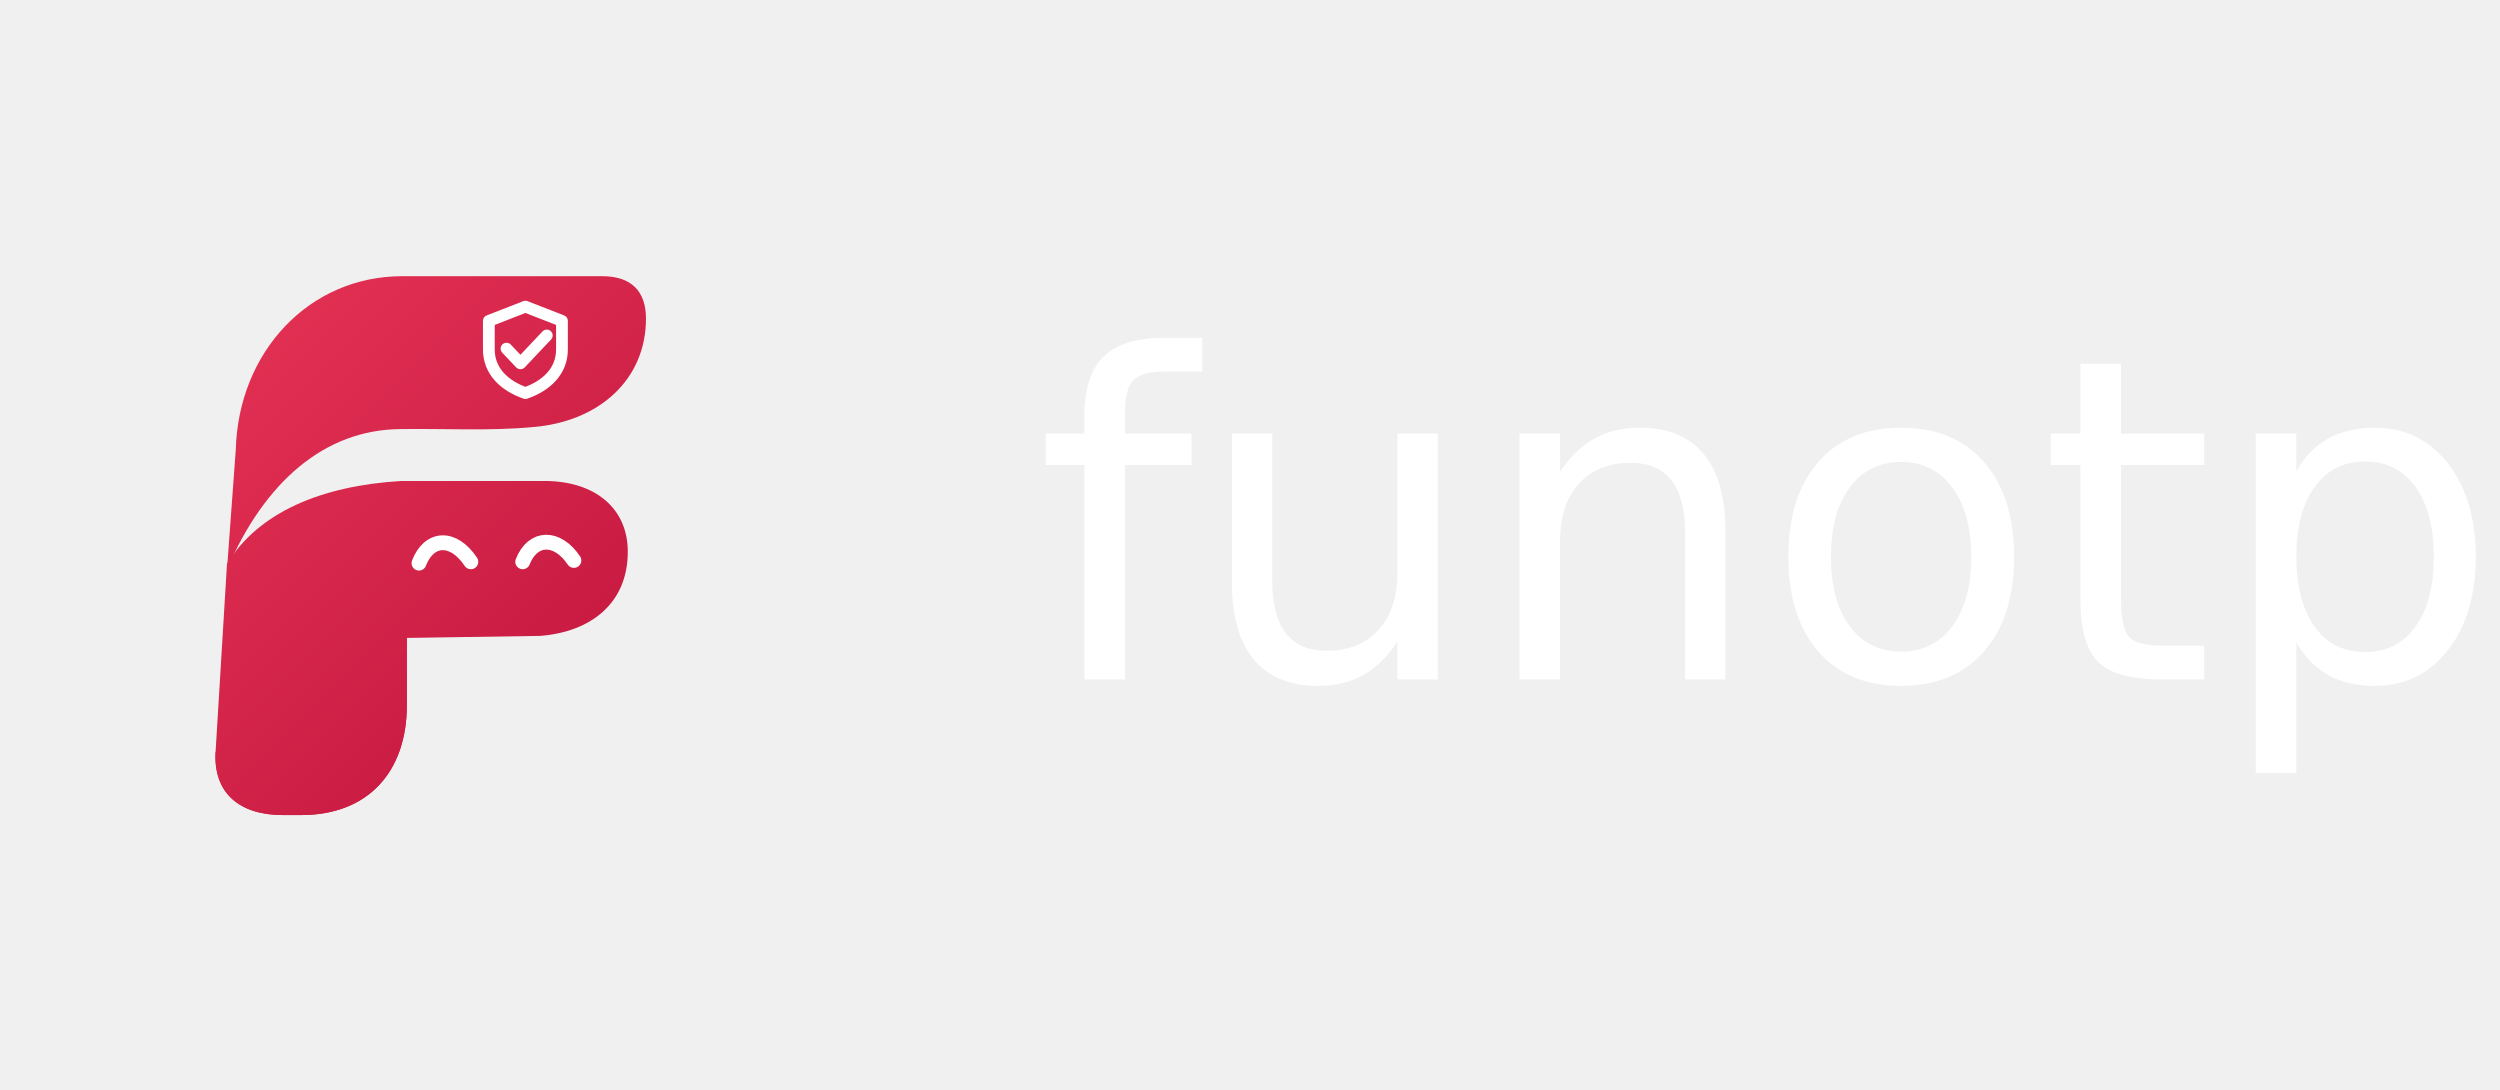
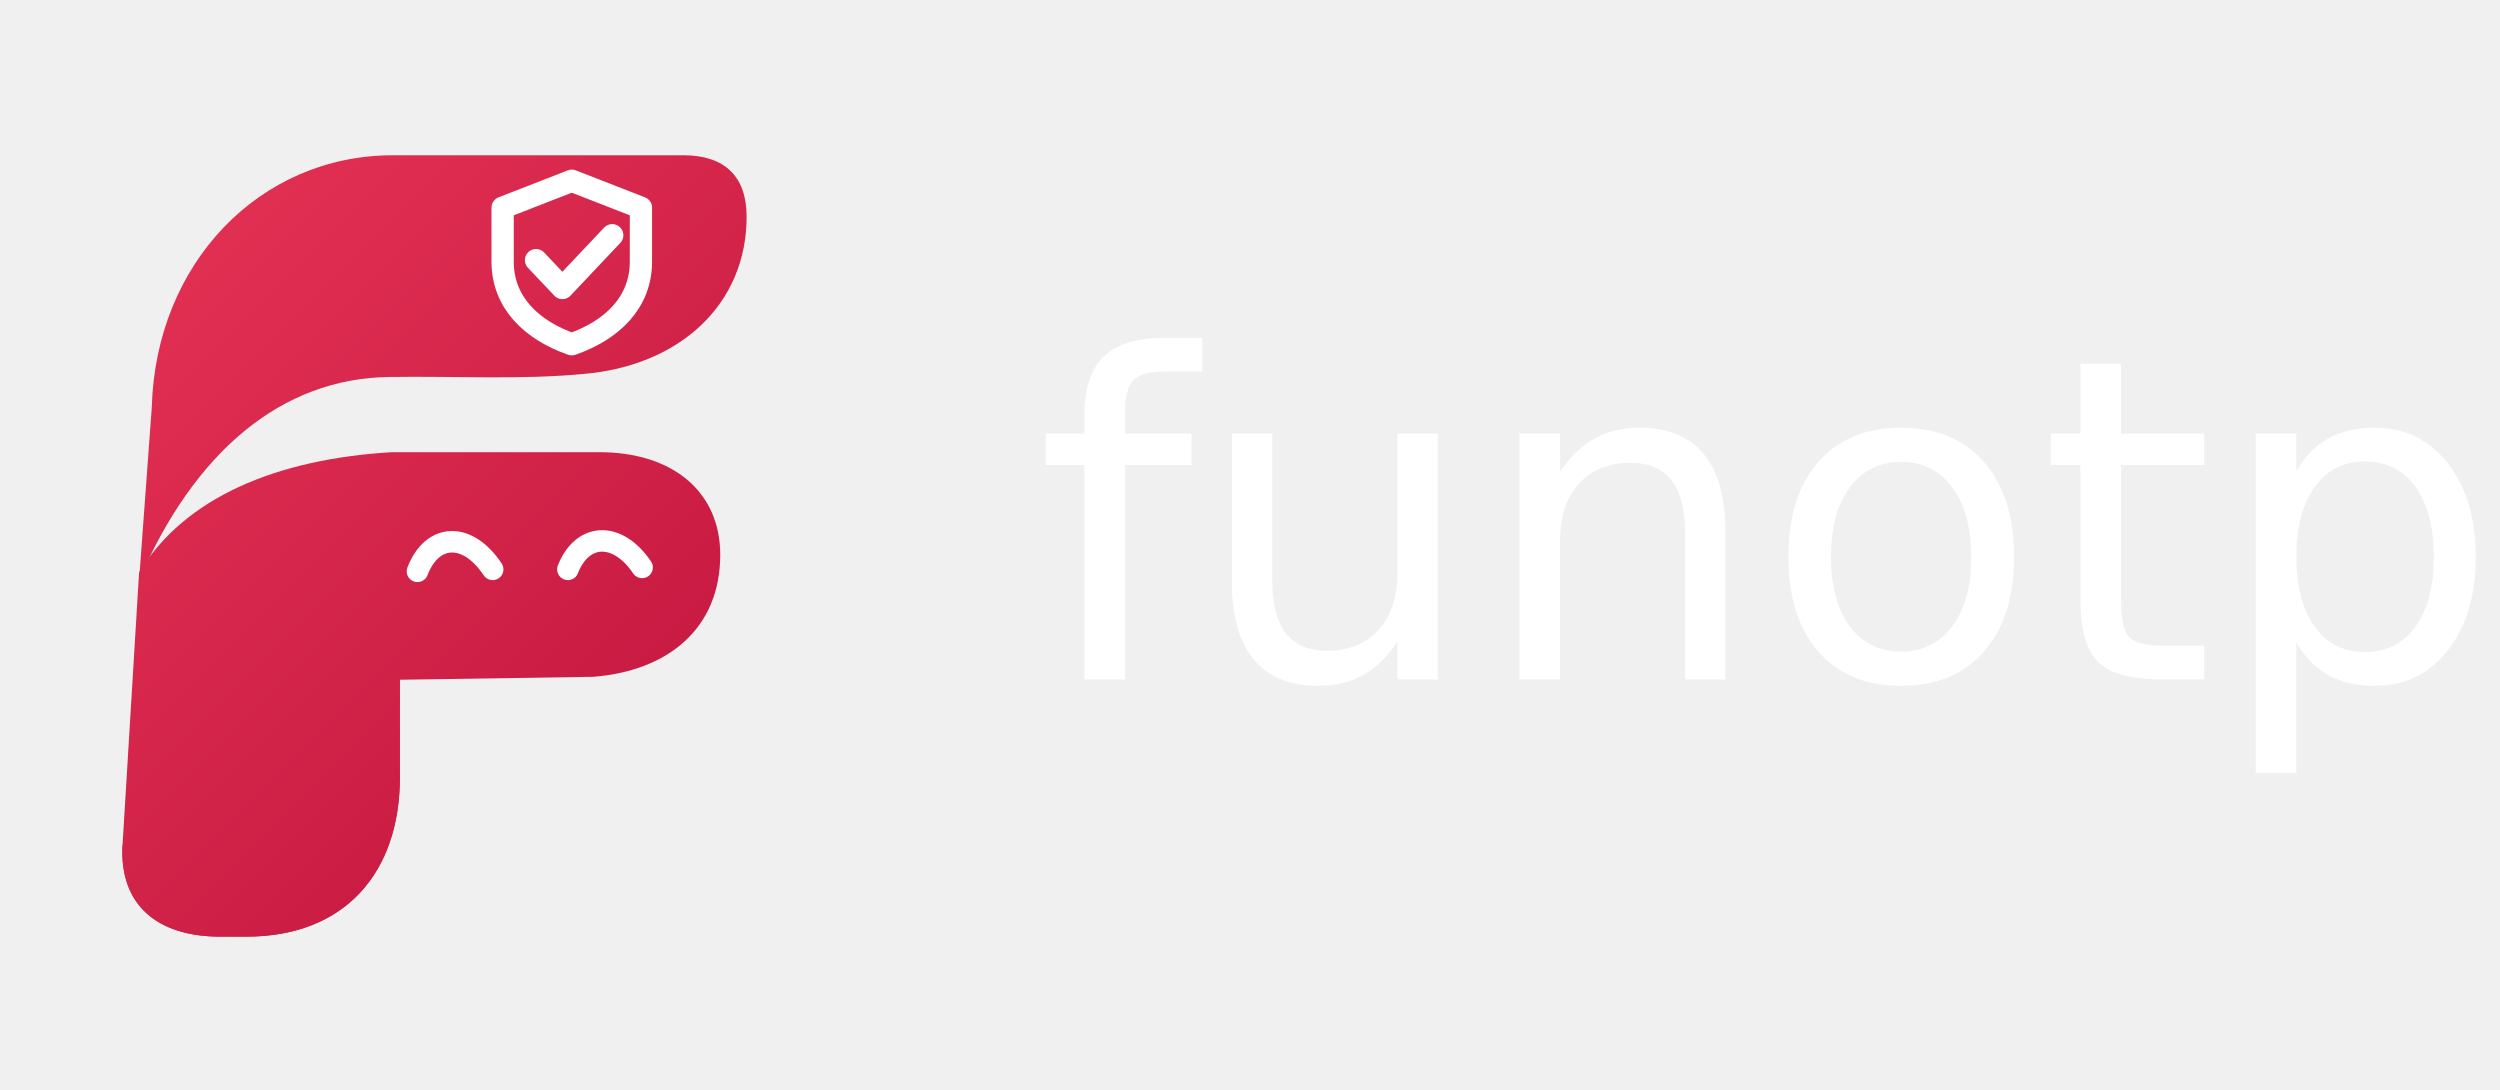
<svg xmlns="http://www.w3.org/2000/svg" viewBox="0 0 734 320" width="734" height="320" role="img" aria-label="funotp">
  <defs>
    <linearGradient id="g" x1="0" y1="0" x2="1024" y2="1024" gradientUnits="userSpaceOnUse">
      <stop offset="0" stop-color="#F43F5E" />
      <stop offset="1" stop-color="#BE123C" />
    </linearGradient>
  </defs>
  <g transform="translate(0,36.0) scale(0.2421875)">
-     <g transform="scale(0.8165869)">
-       <path fill="url(#g)" d="M 350 486 C 354 339 460 228 597 228 H 894 C 937 228 959 250 959 291 C 959 381 890 444 791 452 C 727 458 659 454 594 455 C 482 456 393 533 337 663 Z" />
-       <path fill="url(#g)" d="M 337 655 C 384 578 478 539 596 532 H 808 C 884 532 932 573 932 637 C 932 713 878 756 802 762 L 604 765 V 865 C 604 962 548 1028 447 1028 H 420 C 355 1028 317 995 320 935 Z" />
-       <path fill="url(#g)" d="M 320 935 C 357 840 463 768 604 765 V 865 C 604 962 548 1028 447 1028 H 420 C 355 1028 317 995 320 935 Z" />
-       <path fill="none" stroke="#FFFFFF" stroke-width="22" stroke-linecap="round" d="M 622 654 C 637 615 673 613 699 652 M 776 652 C 791 614 827 613 852 650" />
-     </g>
-     <g transform="scale(0.8165869) translate(780,336) scale(0.23) translate(-512,-512)">
-       <path d="M 512 239 L 748 331 V 515 C 748 655 649 749 512 797 C 375 749 276 655 276 515 V 331 Z" fill="none" stroke="#FFFFFF" stroke-width="76" stroke-linecap="round" stroke-linejoin="round" />
-       <path d="M 390 510 L 480 605 L 650 425" fill="none" stroke="#FFFFFF" stroke-width="76" stroke-linecap="round" stroke-linejoin="round" />
+     <g transform="translate(512,512) scale(1.45) translate(-512,-512)">
+       <g transform="scale(0.8165869)">
+         <path fill="url(#g)" d="M 350 486 C 354 339 460 228 597 228 H 894 C 937 228 959 250 959 291 C 959 381 890 444 791 452 C 727 458 659 454 594 455 C 482 456 393 533 337 663 Z" />
+         <path fill="url(#g)" d="M 337 655 C 384 578 478 539 596 532 H 808 C 884 532 932 573 932 637 C 932 713 878 756 802 762 L 604 765 V 865 C 604 962 548 1028 447 1028 H 420 C 355 1028 317 995 320 935 Z" />
+         <path fill="url(#g)" d="M 320 935 C 357 840 463 768 604 765 V 865 C 604 962 548 1028 447 1028 H 420 C 355 1028 317 995 320 935 Z" />
+         <path fill="none" stroke="#FFFFFF" stroke-width="22" stroke-linecap="round" d="M 622 654 C 637 615 673 613 699 652 M 776 652 C 791 614 827 613 852 650" />
+       </g>
+       <g transform="scale(0.8165869) translate(780,336) scale(0.30) translate(-512,-512)">
+         <path d="M 512 239 L 748 331 V 515 C 748 655 649 749 512 797 C 375 749 276 655 276 515 V 331 Z" fill="none" stroke="#FFFFFF" stroke-width="76" stroke-linecap="round" stroke-linejoin="round" />
+         <path d="M 390 510 L 480 605 L 650 425" fill="none" stroke="#FFFFFF" stroke-width="76" stroke-linecap="round" stroke-linejoin="round" />
+       </g>
    </g>
  </g>
  <text x="304" y="199.5" font-family="'Noto Sans SC','Source Sans 3','DejaVu Sans',sans-serif" font-size="132" font-weight="500" fill="#FFFFFF">funotp</text>
</svg>
